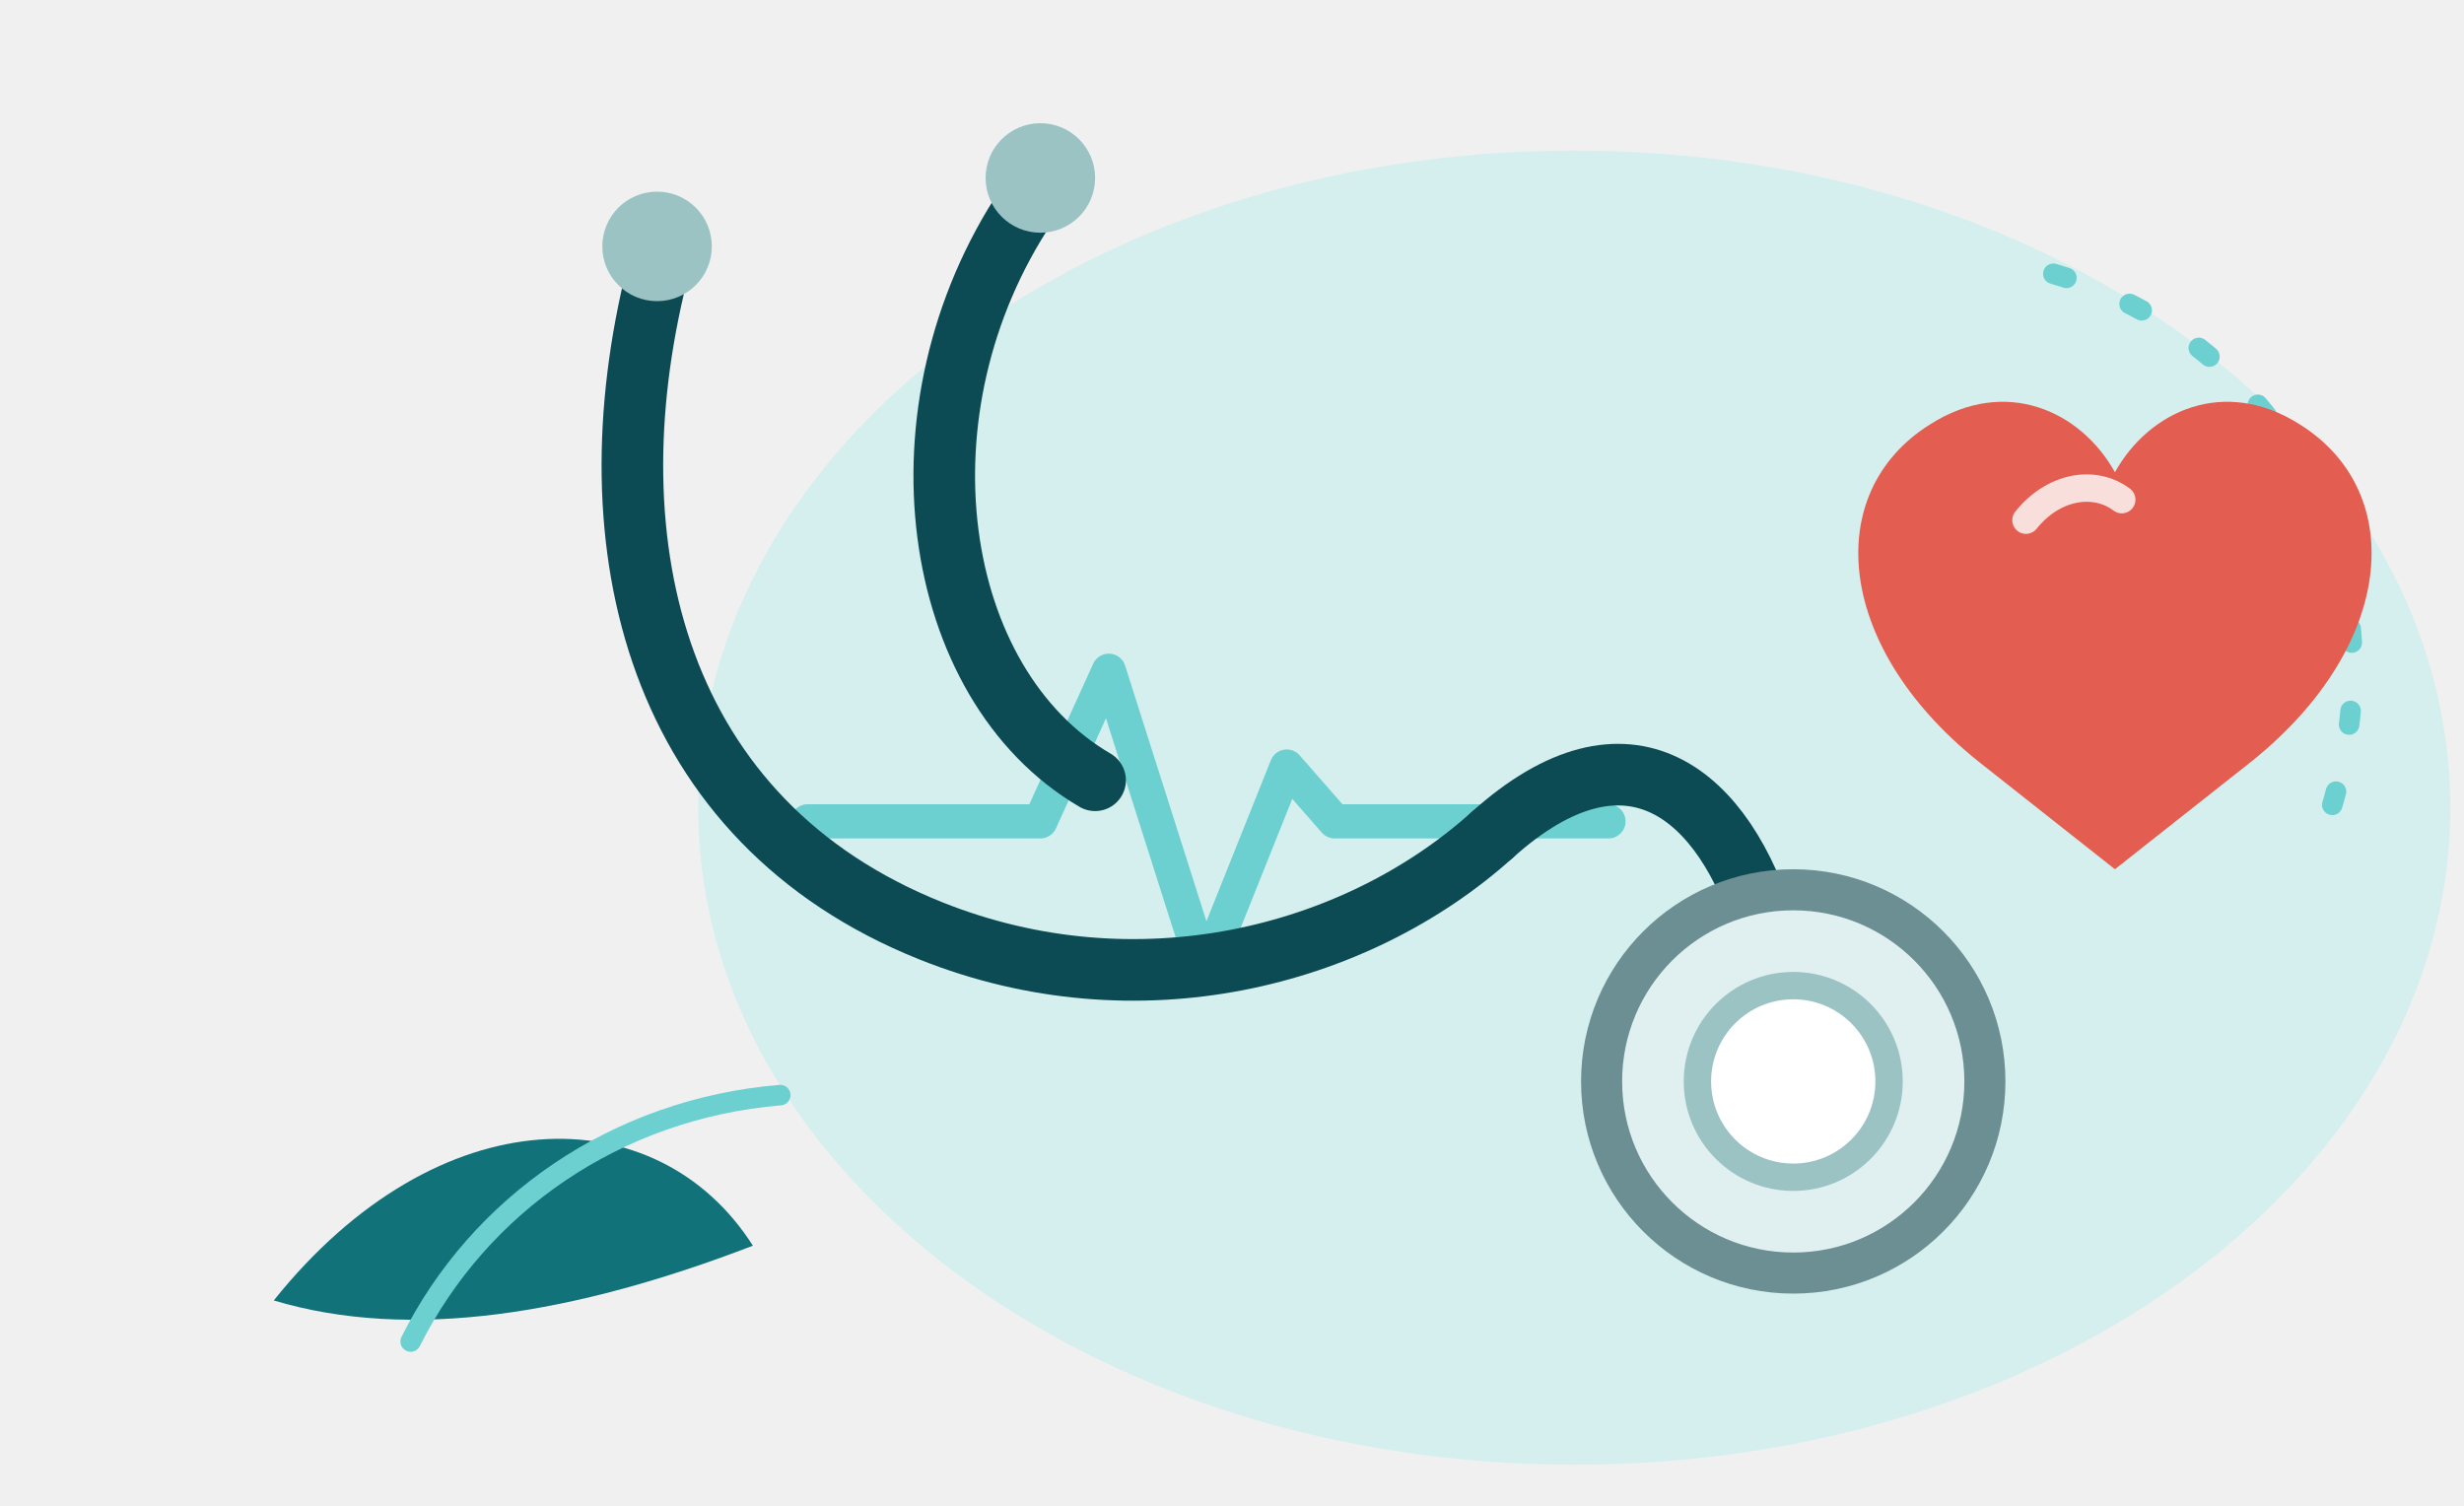
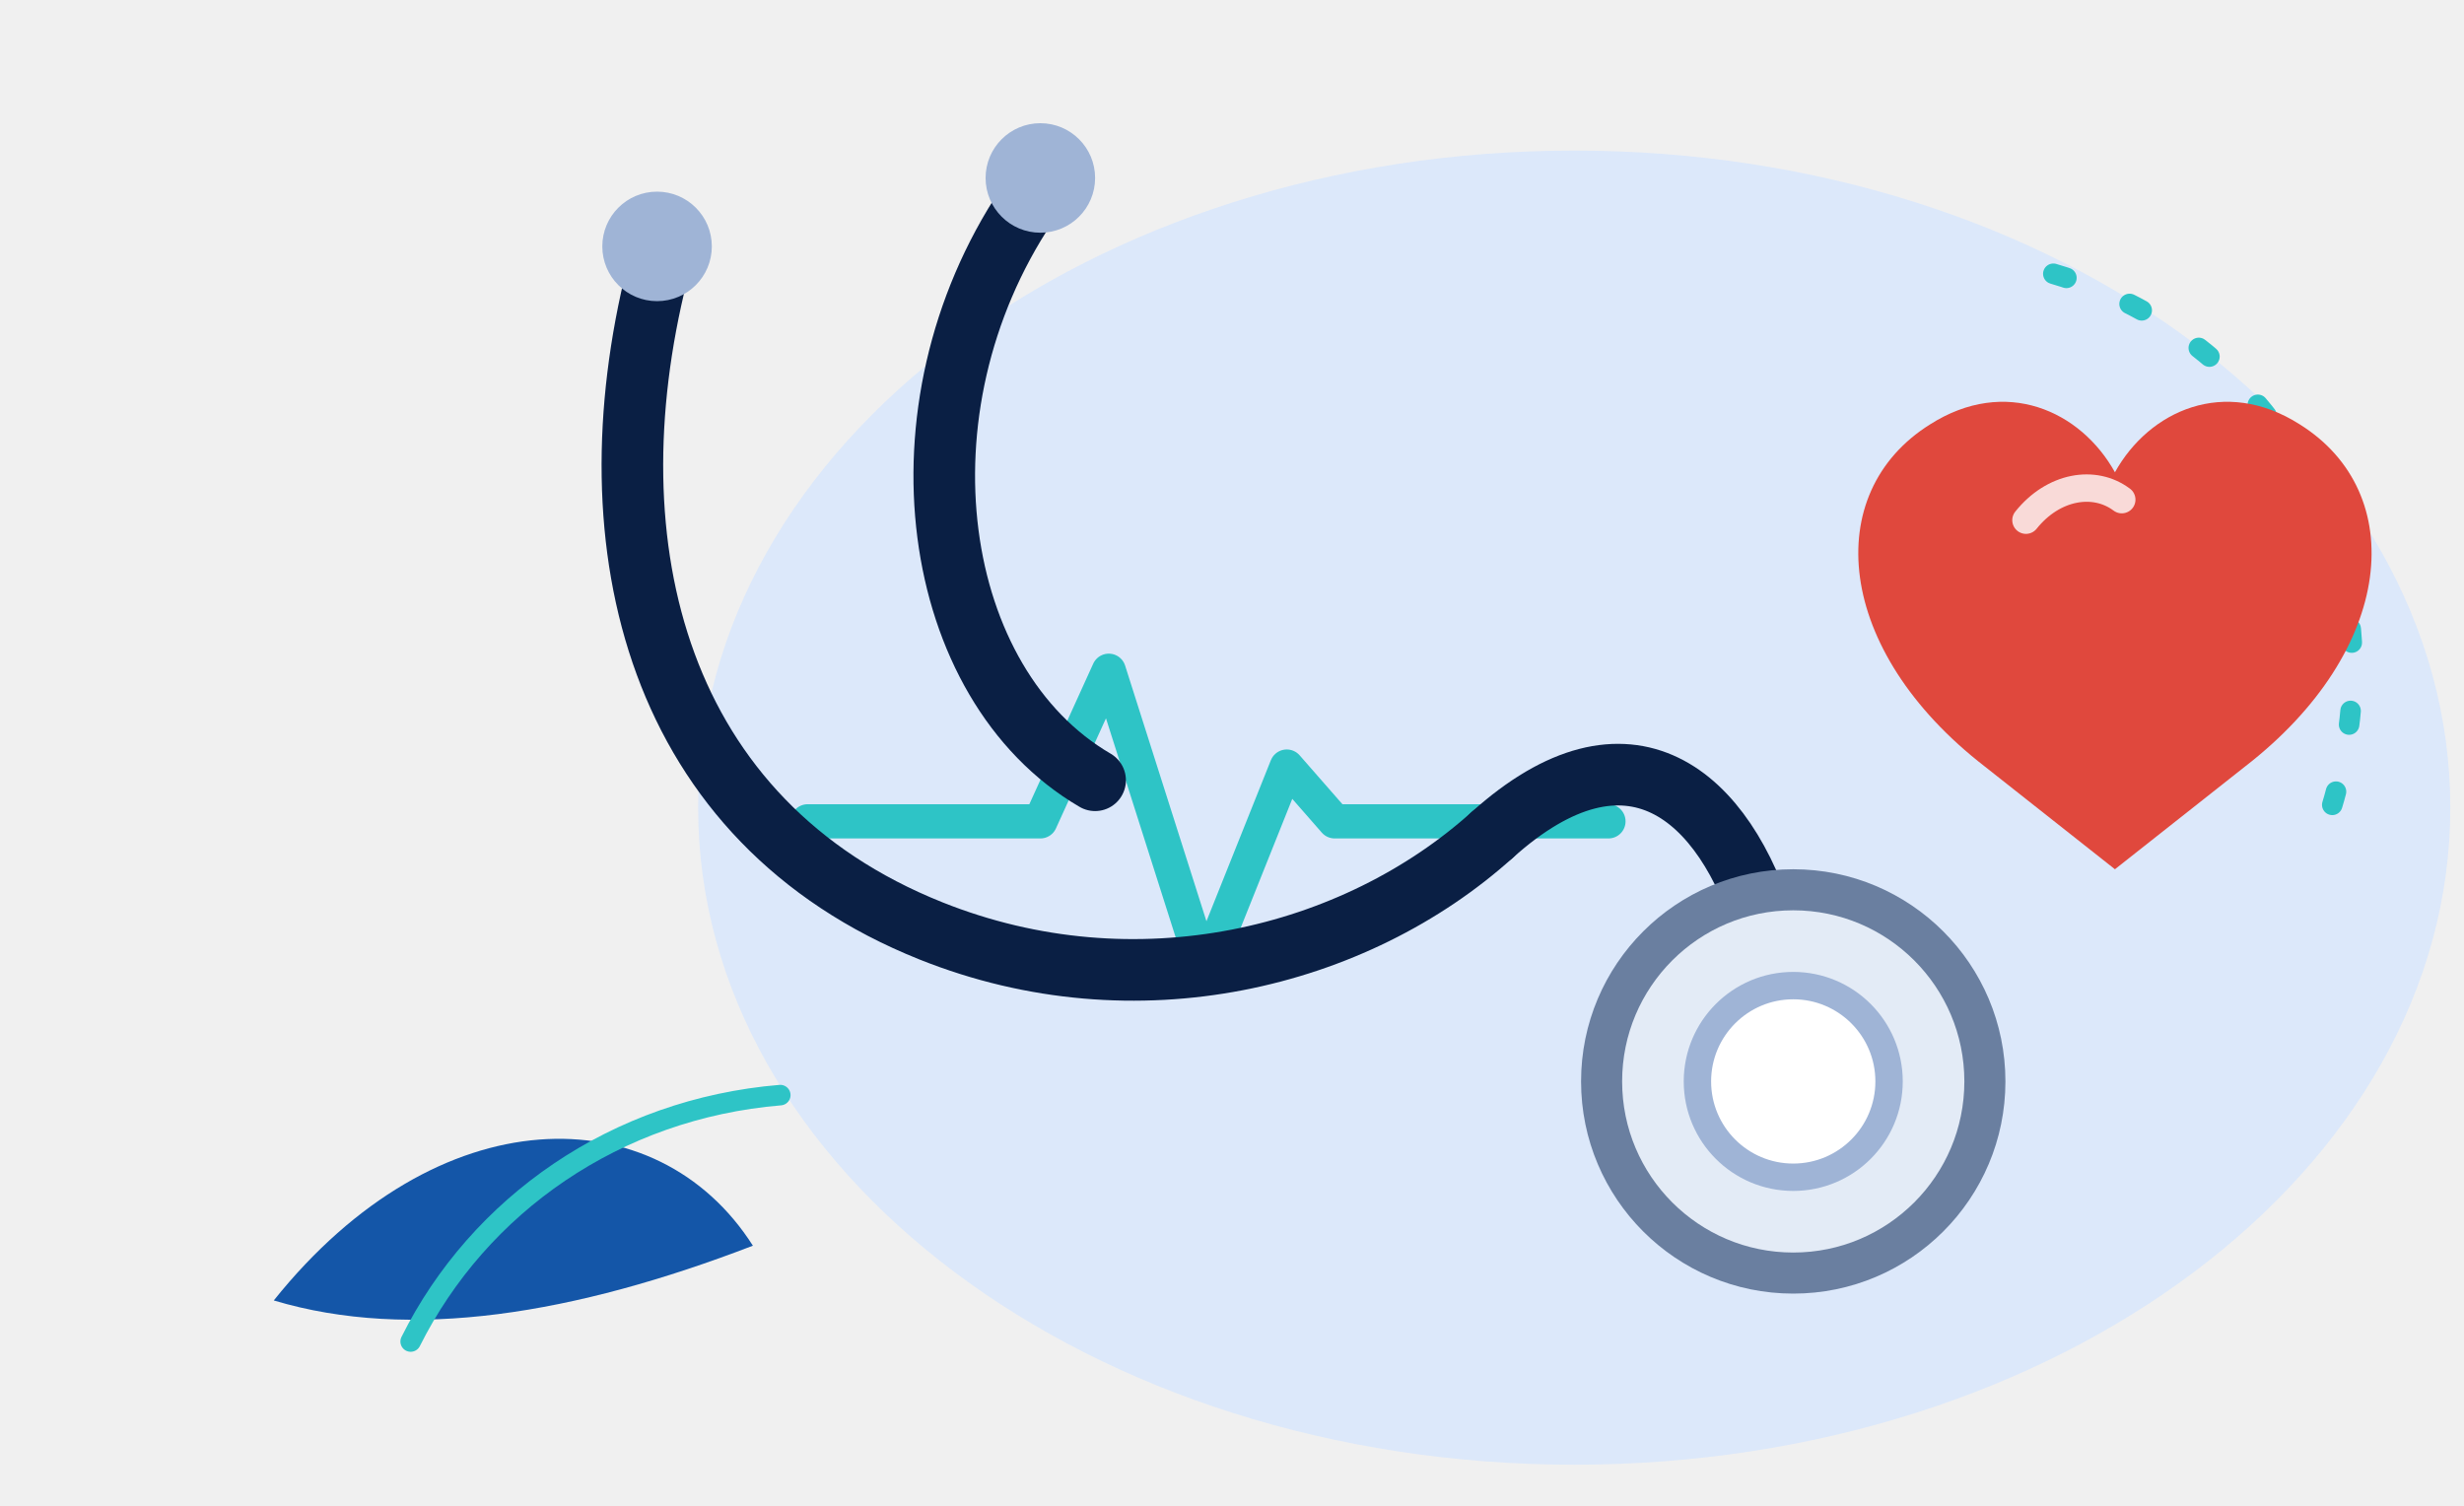
<svg xmlns="http://www.w3.org/2000/svg" viewBox="0 0 360 220" width="360" height="220">
-   <ellipse cx="230" cy="118" rx="128" ry="96" fill="#d4efee" />
-   <path d="M300 40c34 10 52 44 40 80" fill="none" stroke="#6dd0d0" stroke-width="3" stroke-dasharray="2 10" stroke-linecap="round" />
-   <path d="M118 120h34l10-22 14 44 12-30 7 8h40" fill="none" stroke="#6dd0d0" stroke-width="5" stroke-linecap="round" stroke-linejoin="round" />
-   <path d="M96 40c-10 40 0 80 40 96 30 12 62 4 82-14" fill="none" stroke="#0d4b54" stroke-width="9" stroke-linecap="round" />
-   <path d="M150 30c-20 30-14 70 10 84" fill="none" stroke="#0d4b54" stroke-width="9" stroke-linecap="round" />
-   <circle cx="96" cy="36" r="8" fill="#9cc3c4" />
-   <circle cx="152" cy="26" r="8" fill="#9cc3c4" />
-   <path d="M218 122c20-18 34-6 40 14" fill="none" stroke="#0d4b54" stroke-width="9" stroke-linecap="round" />
-   <circle cx="262" cy="158" r="28" fill="#e0f0f0" stroke="#6b8f93" stroke-width="6" />
-   <circle cx="262" cy="158" r="14" fill="#ffffff" stroke="#9cc3c4" stroke-width="4" />
-   <path d="M290 112c-22-17-24-40-8-50 11-7 22-2 27 7 5-9 16-14 27-7 16 10 14 33-8 50l-19 15z" fill="#e35d50" />
+   <ellipse cx="230" cy="118" rx="128" ry="96" fill="#dce8fa" />
+   <path d="M300 40c34 10 52 44 40 80" fill="none" stroke="#2ec4c6" stroke-width="3" stroke-dasharray="2 10" stroke-linecap="round" />
+   <path d="M118 120h34l10-22 14 44 12-30 7 8h40" fill="none" stroke="#2ec4c6" stroke-width="5" stroke-linecap="round" stroke-linejoin="round" />
+   <path d="M96 40c-10 40 0 80 40 96 30 12 62 4 82-14" fill="none" stroke="#0a1f44" stroke-width="9" stroke-linecap="round" />
+   <path d="M150 30c-20 30-14 70 10 84" fill="none" stroke="#0a1f44" stroke-width="9" stroke-linecap="round" />
+   <circle cx="96" cy="36" r="8" fill="#9fb4d6" />
+   <circle cx="152" cy="26" r="8" fill="#9fb4d6" />
+   <path d="M218 122c20-18 34-6 40 14" fill="none" stroke="#0a1f44" stroke-width="9" stroke-linecap="round" />
+   <circle cx="262" cy="158" r="28" fill="#e3ebf6" stroke="#6a7fa0" stroke-width="6" />
+   <circle cx="262" cy="158" r="14" fill="#ffffff" stroke="#9fb4d6" stroke-width="4" />
+   <path d="M290 112c-22-17-24-40-8-50 11-7 22-2 27 7 5-9 16-14 27-7 16 10 14 33-8 50l-19 15z" fill="#e0483d" />
  <path d="M296 76c4-5 10-6 14-3" fill="none" stroke="#ffffff" stroke-width="4" stroke-linecap="round" opacity=".8" />
-   <path d="M40 190c24-30 56-30 70-8-26 10-50 14-70 8z" fill="#11727a" />
-   <path d="M60 196c10-20 30-34 54-36" fill="none" stroke="#6dd0d0" stroke-width="3" stroke-linecap="round" />
+   <path d="M40 190c24-30 56-30 70-8-26 10-50 14-70 8z" fill="#1456a8" />
+   <path d="M60 196c10-20 30-34 54-36" fill="none" stroke="#2ec4c6" stroke-width="3" stroke-linecap="round" />
</svg>
